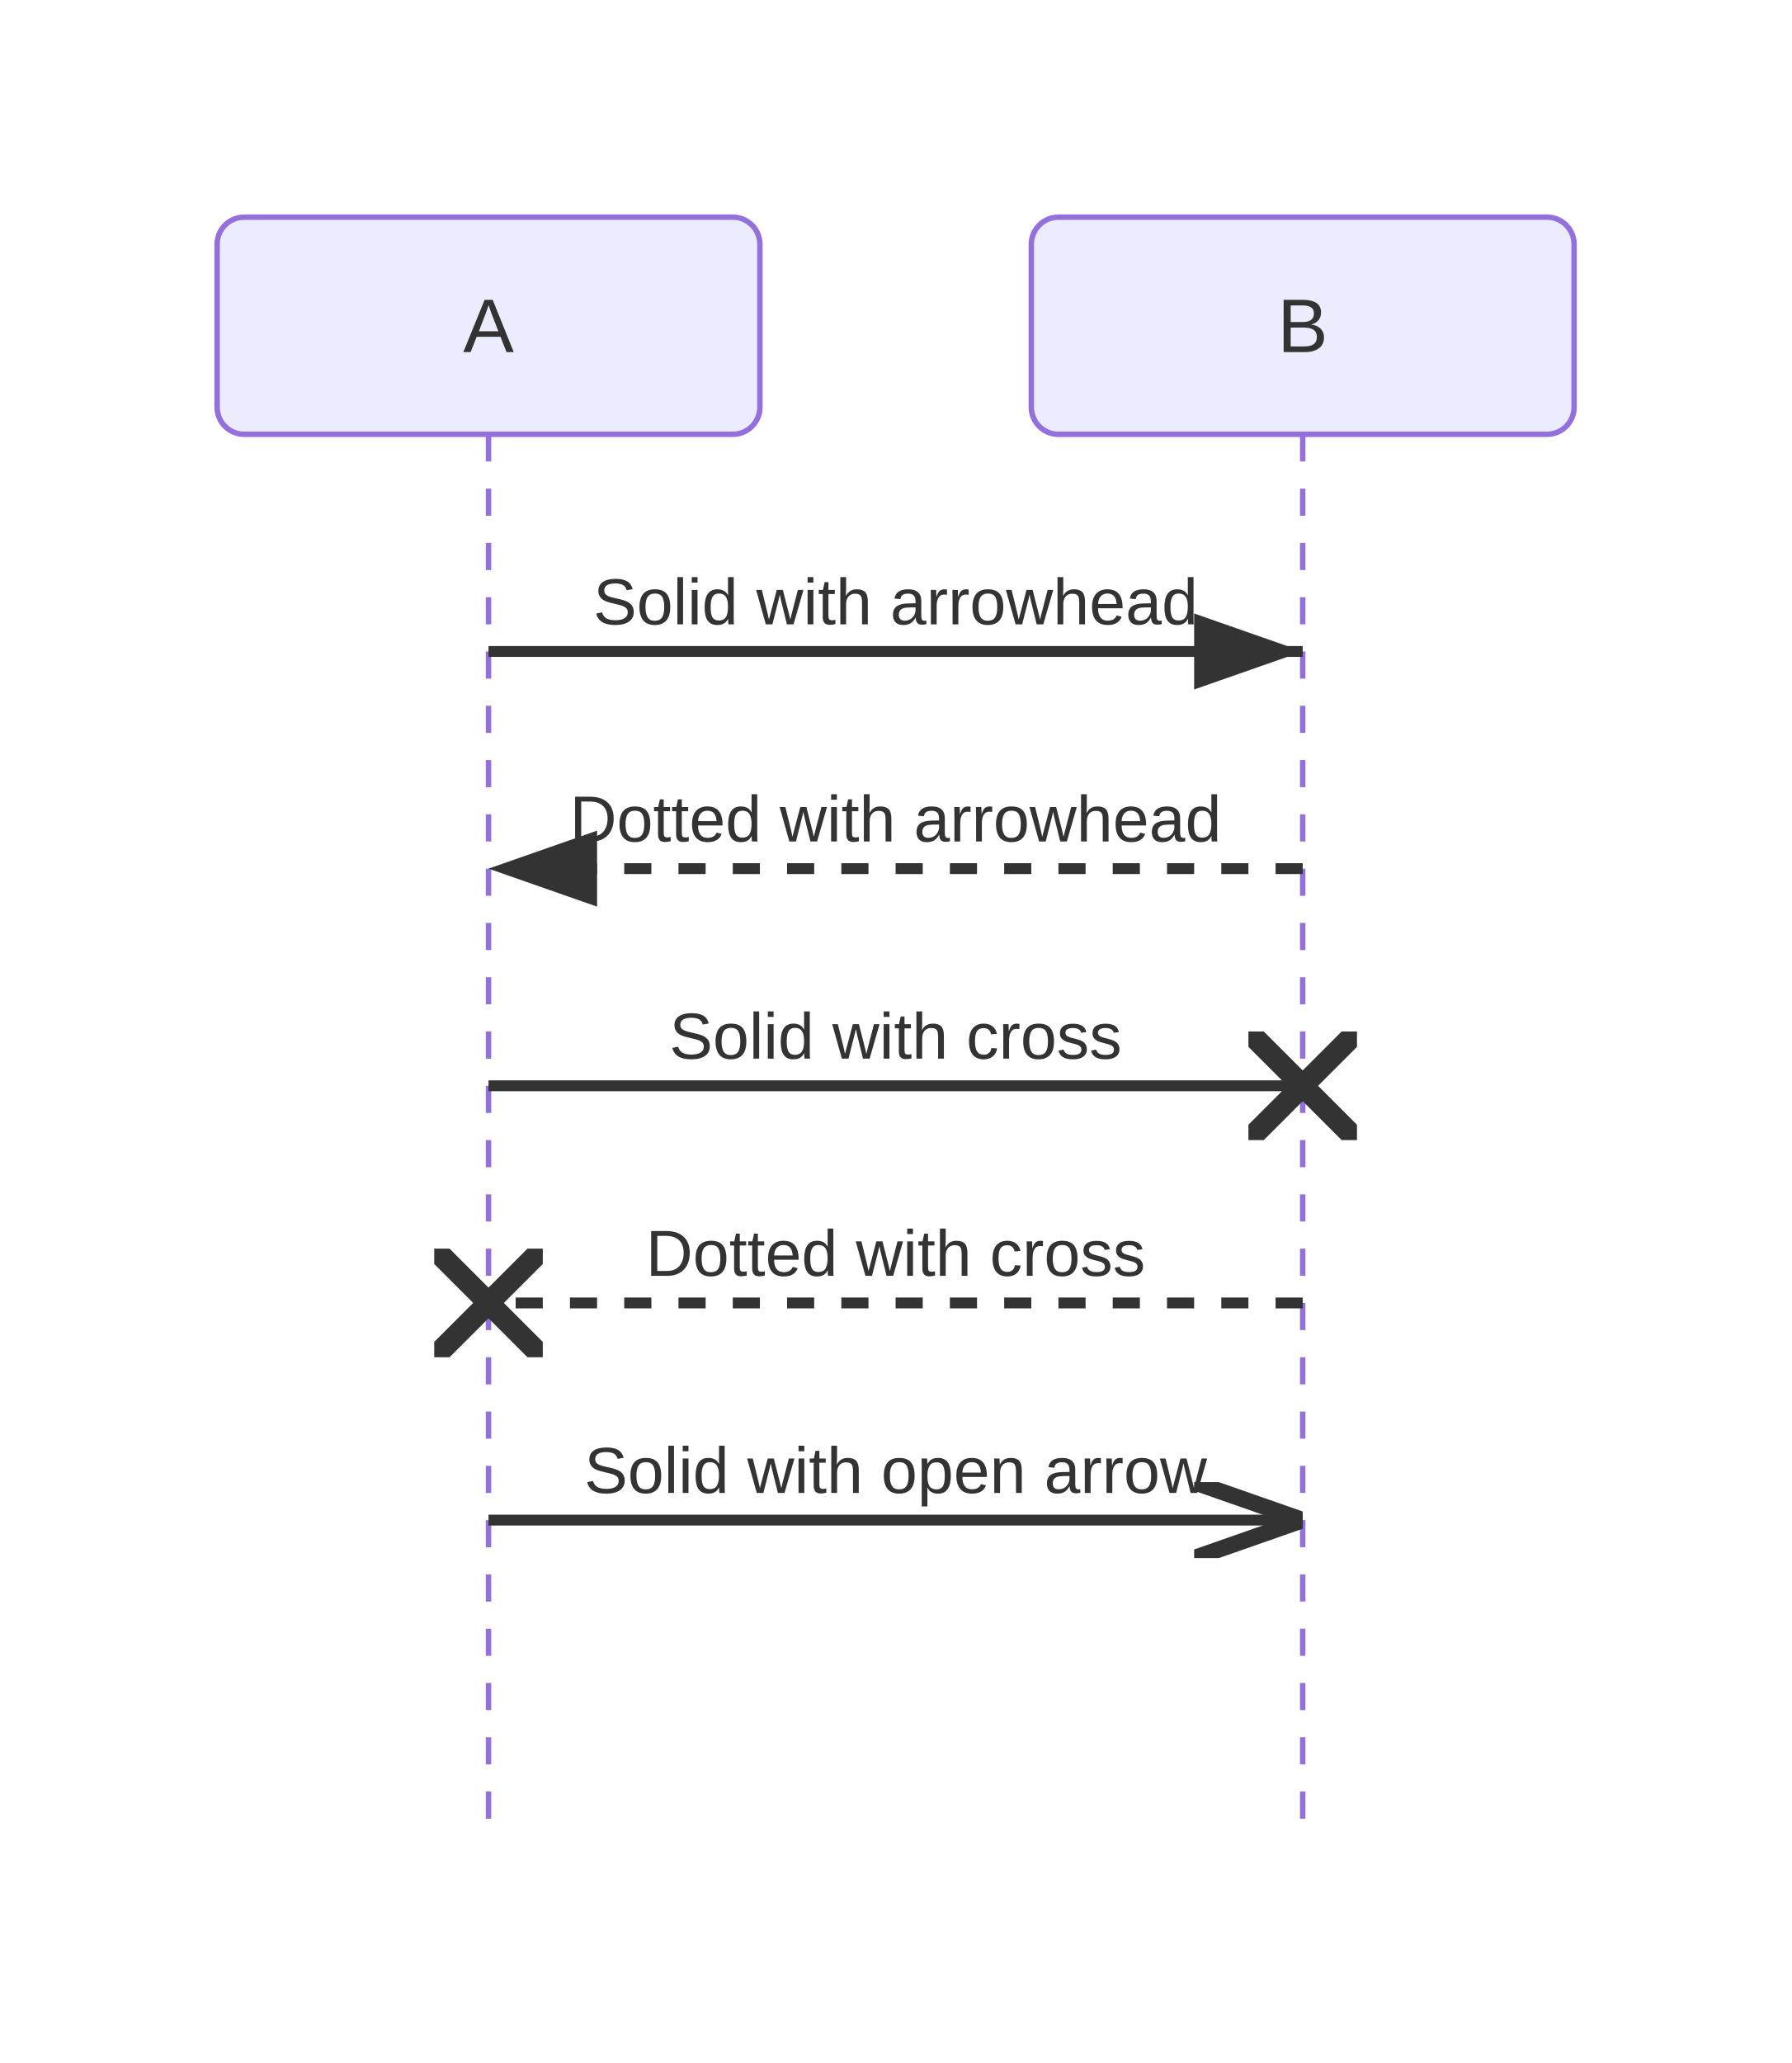
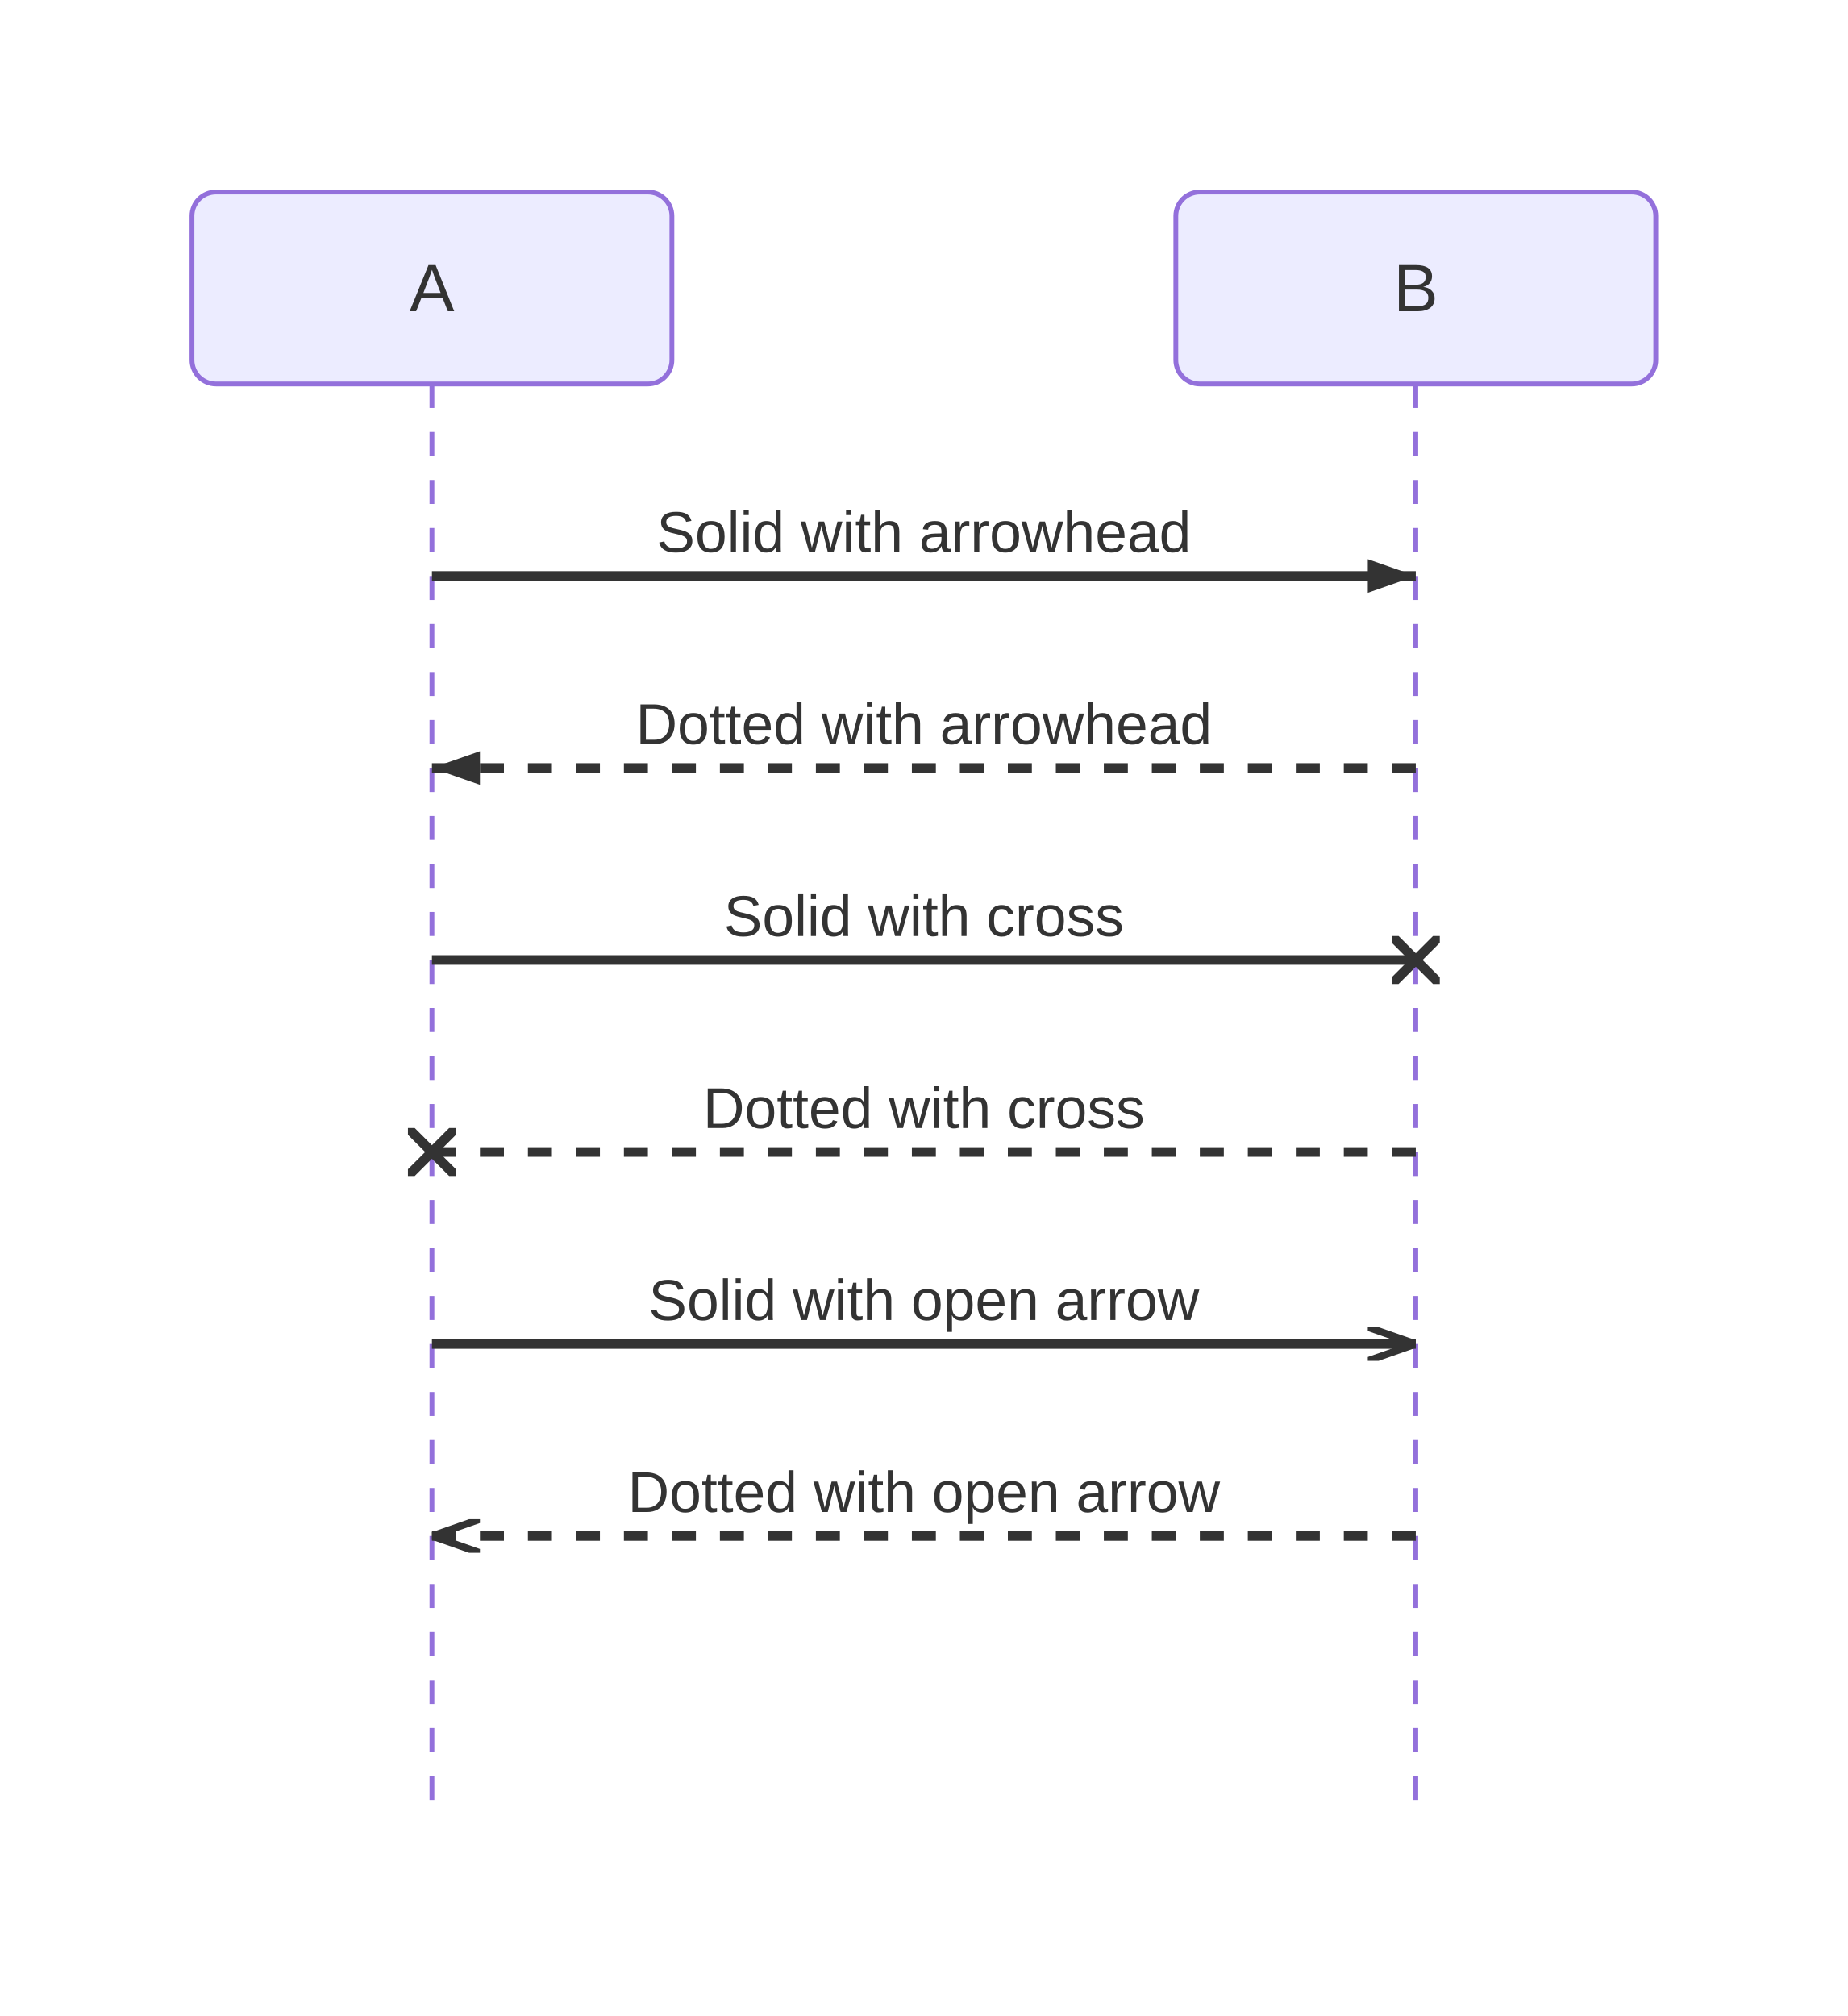
- <svg xmlns="http://www.w3.org/2000/svg" viewBox="-20.0 -20 330 380" width="330" height="380" style="background-color: white">
+ <svg xmlns="http://www.w3.org/2000/svg" viewBox="-20.0 -20 385 420" width="385" height="420" style="background-color: white">
  <defs>
-     <marker id="seq-arrow" markerWidth="10" markerHeight="7" refX="10" refY="3.5" orient="auto">
+     <marker id="seq-arrow" markerWidth="10" markerHeight="7" refX="10" refY="3.5" orient="auto" markerUnits="userSpaceOnUse">
      <polygon points="0 0, 10 3.5, 0 7" fill="#333333" />
    </marker>
-     <marker id="seq-arrow-open" markerWidth="10" markerHeight="7" refX="10" refY="3.5" orient="auto">
+     <marker id="seq-arrow-open" markerWidth="10" markerHeight="7" refX="10" refY="3.5" orient="auto" markerUnits="userSpaceOnUse">
      <polyline points="0 0, 10 3.5, 0 7" fill="none" stroke="#333333" stroke-width="1.5" />
    </marker>
-     <marker id="seq-cross" markerWidth="10" markerHeight="10" refX="5" refY="5" orient="auto">
+     <marker id="seq-cross" markerWidth="10" markerHeight="10" refX="5" refY="5" orient="auto" markerUnits="userSpaceOnUse">
      <line x1="0" y1="0" x2="10" y2="10" stroke="#333333" stroke-width="2" />
      <line x1="10" y1="0" x2="0" y2="10" stroke="#333333" stroke-width="2" />
    </marker>
-     <marker id="seq-async" markerWidth="10" markerHeight="7" refX="10" refY="3.5" orient="auto">
+     <marker id="seq-async" markerWidth="10" markerHeight="7" refX="10" refY="3.5" orient="auto" markerUnits="userSpaceOnUse">
      <polyline points="0 0, 10 3.5, 0 7" fill="none" stroke="#333333" stroke-width="1.5" />
    </marker>
  </defs>
  <style>.seq-participant rect { fill: #ECECFF; stroke: #9370DB; stroke-width: 1; }
.seq-participant text { fill: #333333; font-family: "trebuchet ms", verdana, arial, sans-serif, "Apple Color Emoji", "Segoe UI Emoji", "Noto Color Emoji", "Twemoji Mozilla"; font-size: 14px; }
.seq-lifeline { stroke: #9370DB; stroke-width: 1; stroke-dasharray: 5,5; }
.seq-message line, .seq-message path { stroke: #333333; stroke-width: 2; }
.seq-message text { fill: #333333; font-family: "trebuchet ms", verdana, arial, sans-serif, "Apple Color Emoji", "Segoe UI Emoji", "Noto Color Emoji", "Twemoji Mozilla"; font-size: 12px; }
.seq-activation { fill: #ECECFF; stroke: #9370DB; stroke-width: 1; }
.seq-note rect { fill: #ffffcc; stroke: #aaaa33; stroke-width: 1; }
.seq-note text { fill: #333333; font-family: "trebuchet ms", verdana, arial, sans-serif, "Apple Color Emoji", "Segoe UI Emoji", "Noto Color Emoji", "Twemoji Mozilla"; font-size: 12px; }
.seq-fragment rect { fill: none; stroke: #9370DB; stroke-width: 1; stroke-dasharray: 3,3; }
.seq-fragment text { fill: #333333; font-family: "trebuchet ms", verdana, arial, sans-serif, "Apple Color Emoji", "Segoe UI Emoji", "Noto Color Emoji", "Twemoji Mozilla"; font-size: 11px; font-weight: bold; }
.seq-actor line, .seq-actor circle { stroke: #9370DB; stroke-width: 1; fill: none; }
.seq-actor text { fill: #333333; font-family: "trebuchet ms", verdana, arial, sans-serif, "Apple Color Emoji", "Segoe UI Emoji", "Noto Color Emoji", "Twemoji Mozilla"; font-size: 14px; }
</style>
-   <line class="seq-lifeline" x1="70" y1="60" x2="70" y2="320" />
-   <line class="seq-lifeline" x1="220" y1="60" x2="220" y2="320" />
+   <line class="seq-lifeline" x1="70" y1="60" x2="70" y2="360" />
+   <line class="seq-lifeline" x1="275" y1="60" x2="275" y2="360" />
  <g class="seq-message">
-     <line x1="70" y1="100" x2="220" y2="100" marker-end="url(#seq-arrow)" />
-     <text x="145" text-anchor="middle" y="95">Solid with arrowhead</text>
+     <line x1="70" y1="100" x2="275" y2="100" marker-end="url(#seq-arrow)" />
+     <text x="172.5" text-anchor="middle" y="95">Solid with arrowhead</text>
  </g>
  <g class="seq-message">
-     <line x1="220" y1="140" x2="70" y2="140" marker-end="url(#seq-arrow)" stroke-dasharray="5,5" />
-     <text x="145" text-anchor="middle" y="135">Dotted with arrowhead</text>
+     <line x1="275" y1="140" x2="70" y2="140" marker-end="url(#seq-arrow)" stroke-dasharray="5,5" />
+     <text x="172.5" text-anchor="middle" y="135">Dotted with arrowhead</text>
  </g>
  <g class="seq-message">
-     <line x1="70" y1="180" x2="220" y2="180" marker-end="url(#seq-cross)" />
-     <text x="145" text-anchor="middle" y="175">Solid with cross</text>
+     <line x1="70" y1="180" x2="275" y2="180" marker-end="url(#seq-cross)" />
+     <text x="172.5" text-anchor="middle" y="175">Solid with cross</text>
  </g>
  <g class="seq-message">
-     <line x1="220" y1="220" x2="70" y2="220" marker-end="url(#seq-cross)" stroke-dasharray="5,5" />
-     <text x="145" text-anchor="middle" y="215">Dotted with cross</text>
+     <line x1="275" y1="220" x2="70" y2="220" marker-end="url(#seq-cross)" stroke-dasharray="5,5" />
+     <text x="172.5" text-anchor="middle" y="215">Dotted with cross</text>
  </g>
  <g class="seq-message">
-     <line x1="70" y1="260" x2="220" y2="260" marker-end="url(#seq-async)" />
-     <text x="145" text-anchor="middle" y="255">Solid with open arrow</text>
+     <line x1="70" y1="260" x2="275" y2="260" marker-end="url(#seq-async)" />
+     <text x="172.5" text-anchor="middle" y="255">Solid with open arrow</text>
+   </g>
+   <g class="seq-message">
+     <line x1="275" y1="300" x2="70" y2="300" marker-end="url(#seq-async)" stroke-dasharray="5,5" />
+     <text x="172.5" text-anchor="middle" y="295">Dotted with open arrow</text>
  </g>
  <g class="seq-participant" data-participant-id="A">
    <rect x="20" y="20" width="100" height="40" rx="5" />
    <text x="70" y="40" text-anchor="middle" dominant-baseline="central">A</text>
  </g>
  <g class="seq-participant" data-participant-id="B">
-     <rect x="170" y="20" width="100" height="40" rx="5" />
-     <text x="220" y="40" text-anchor="middle" dominant-baseline="central">B</text>
+     <rect x="225" y="20" width="100" height="40" rx="5" />
+     <text x="275" y="40" text-anchor="middle" dominant-baseline="central">B</text>
  </g>
</svg>
